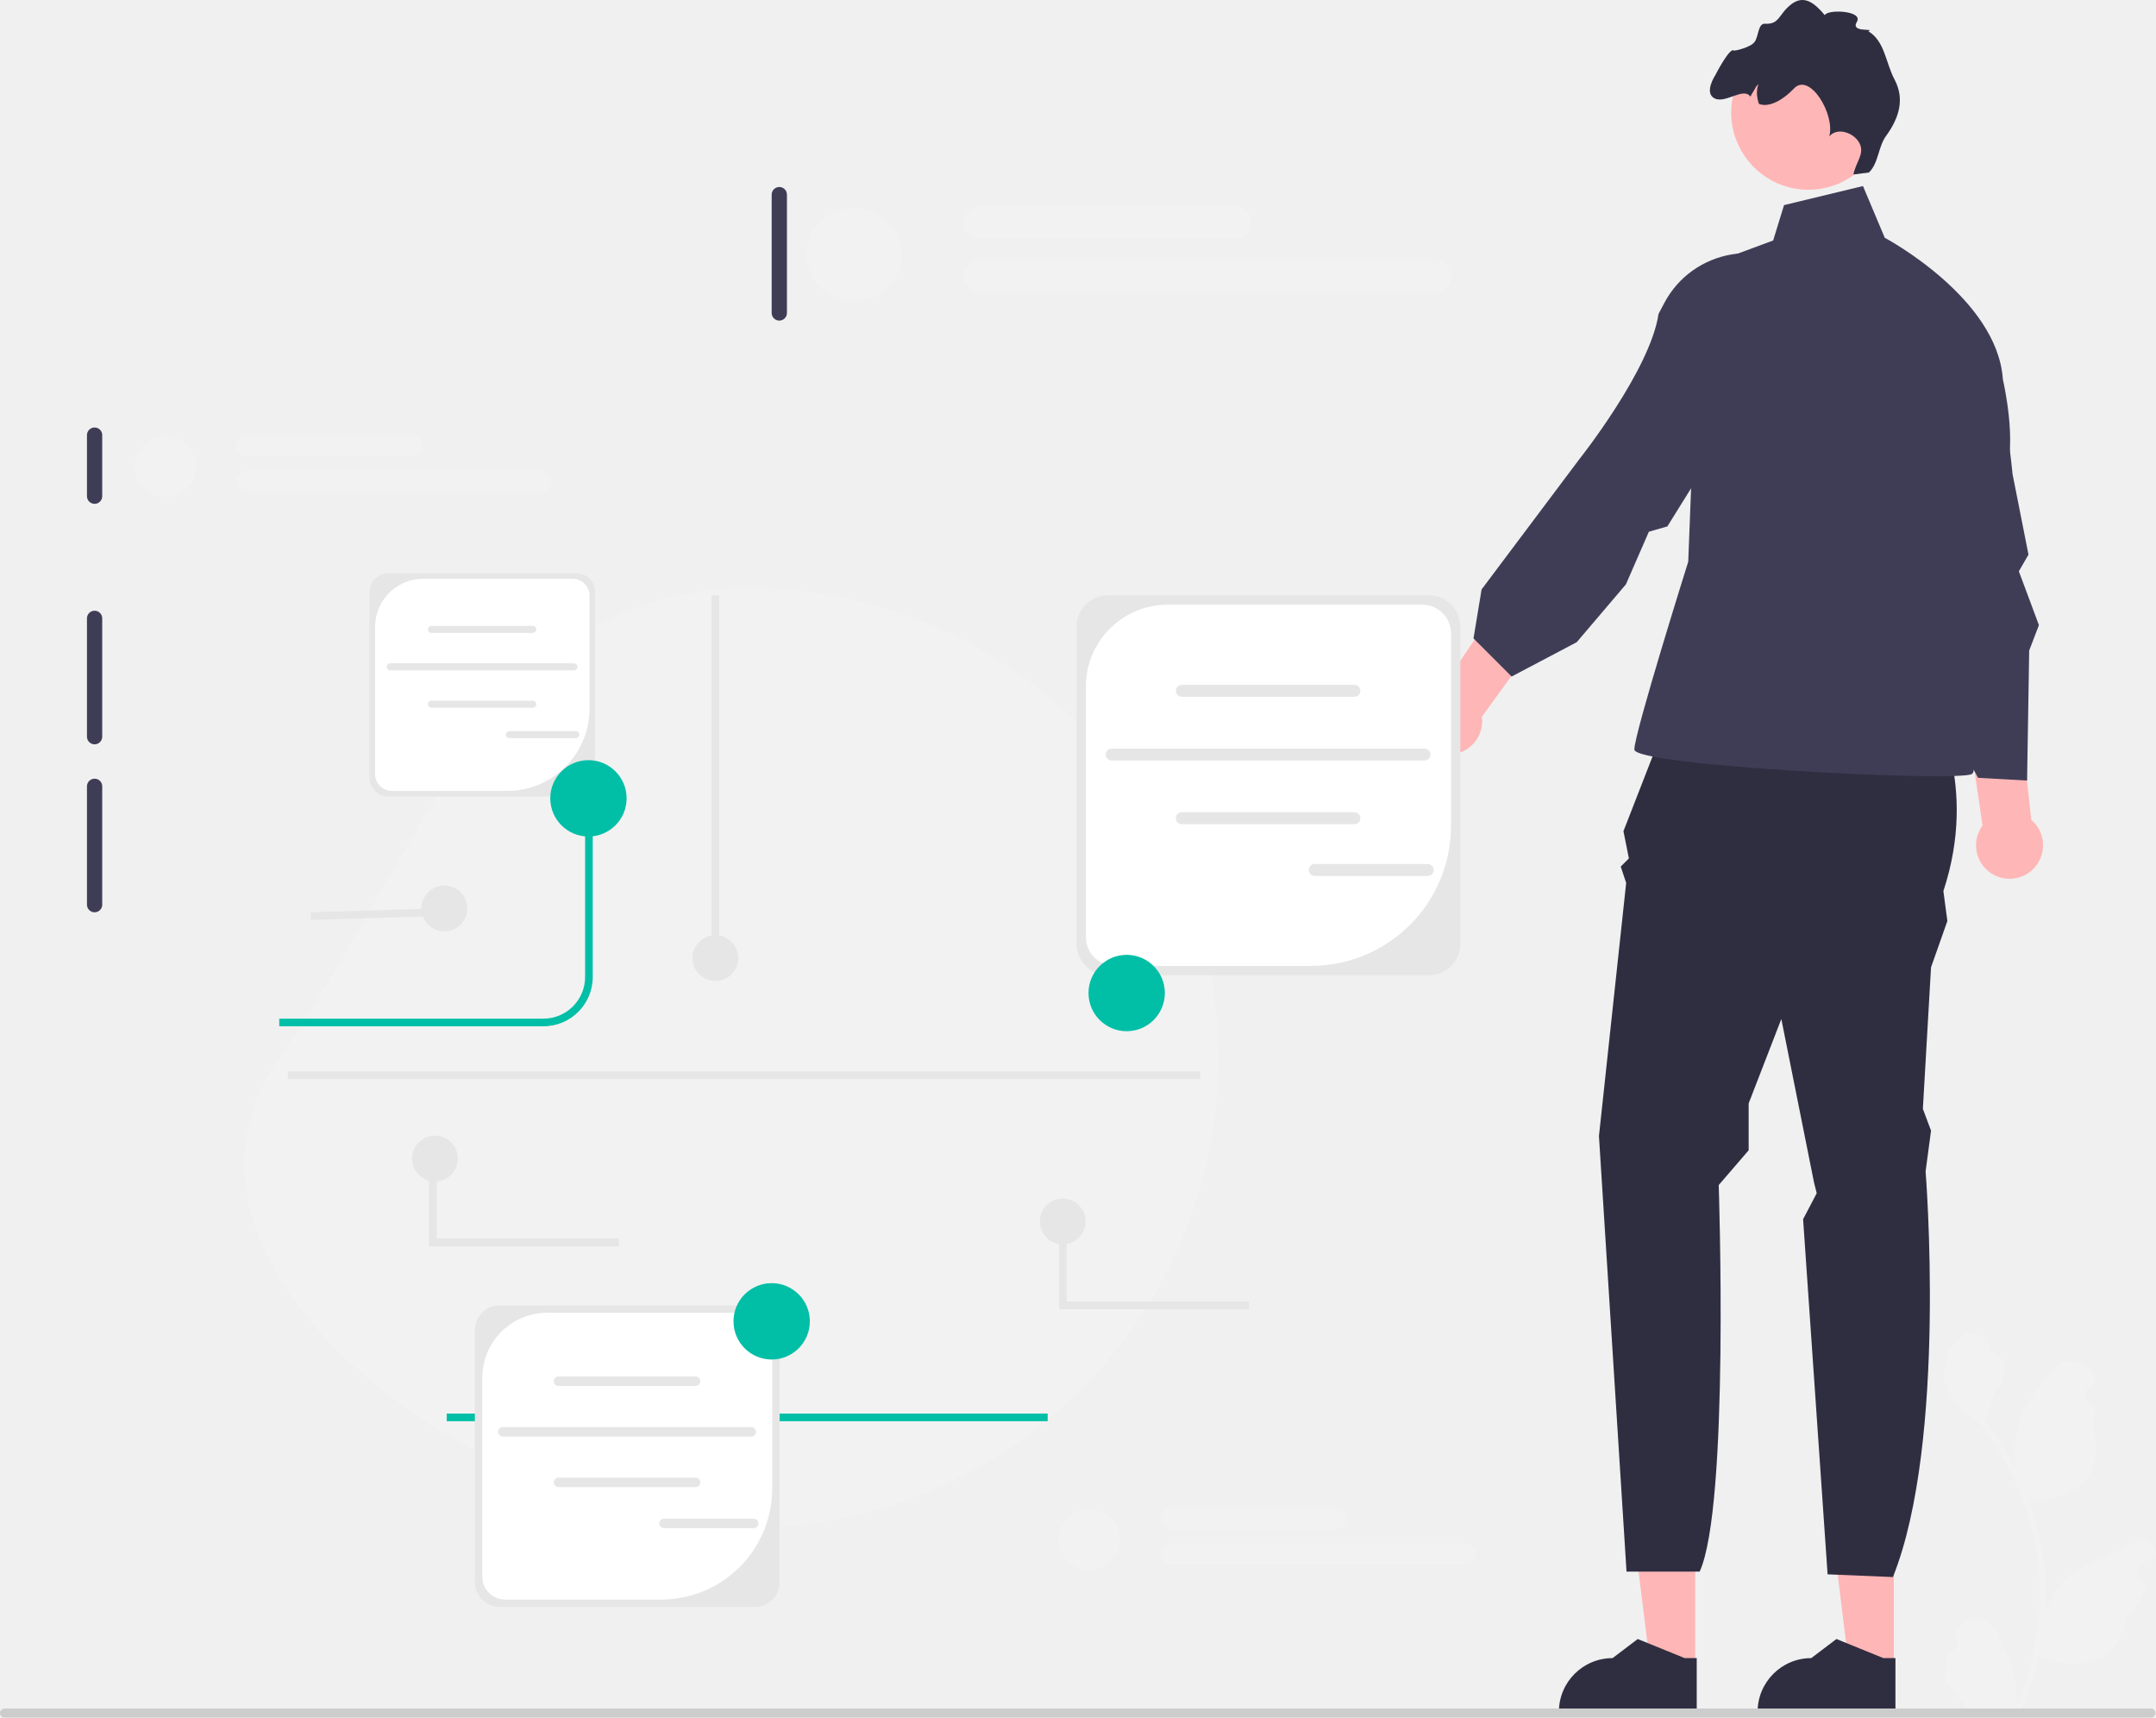
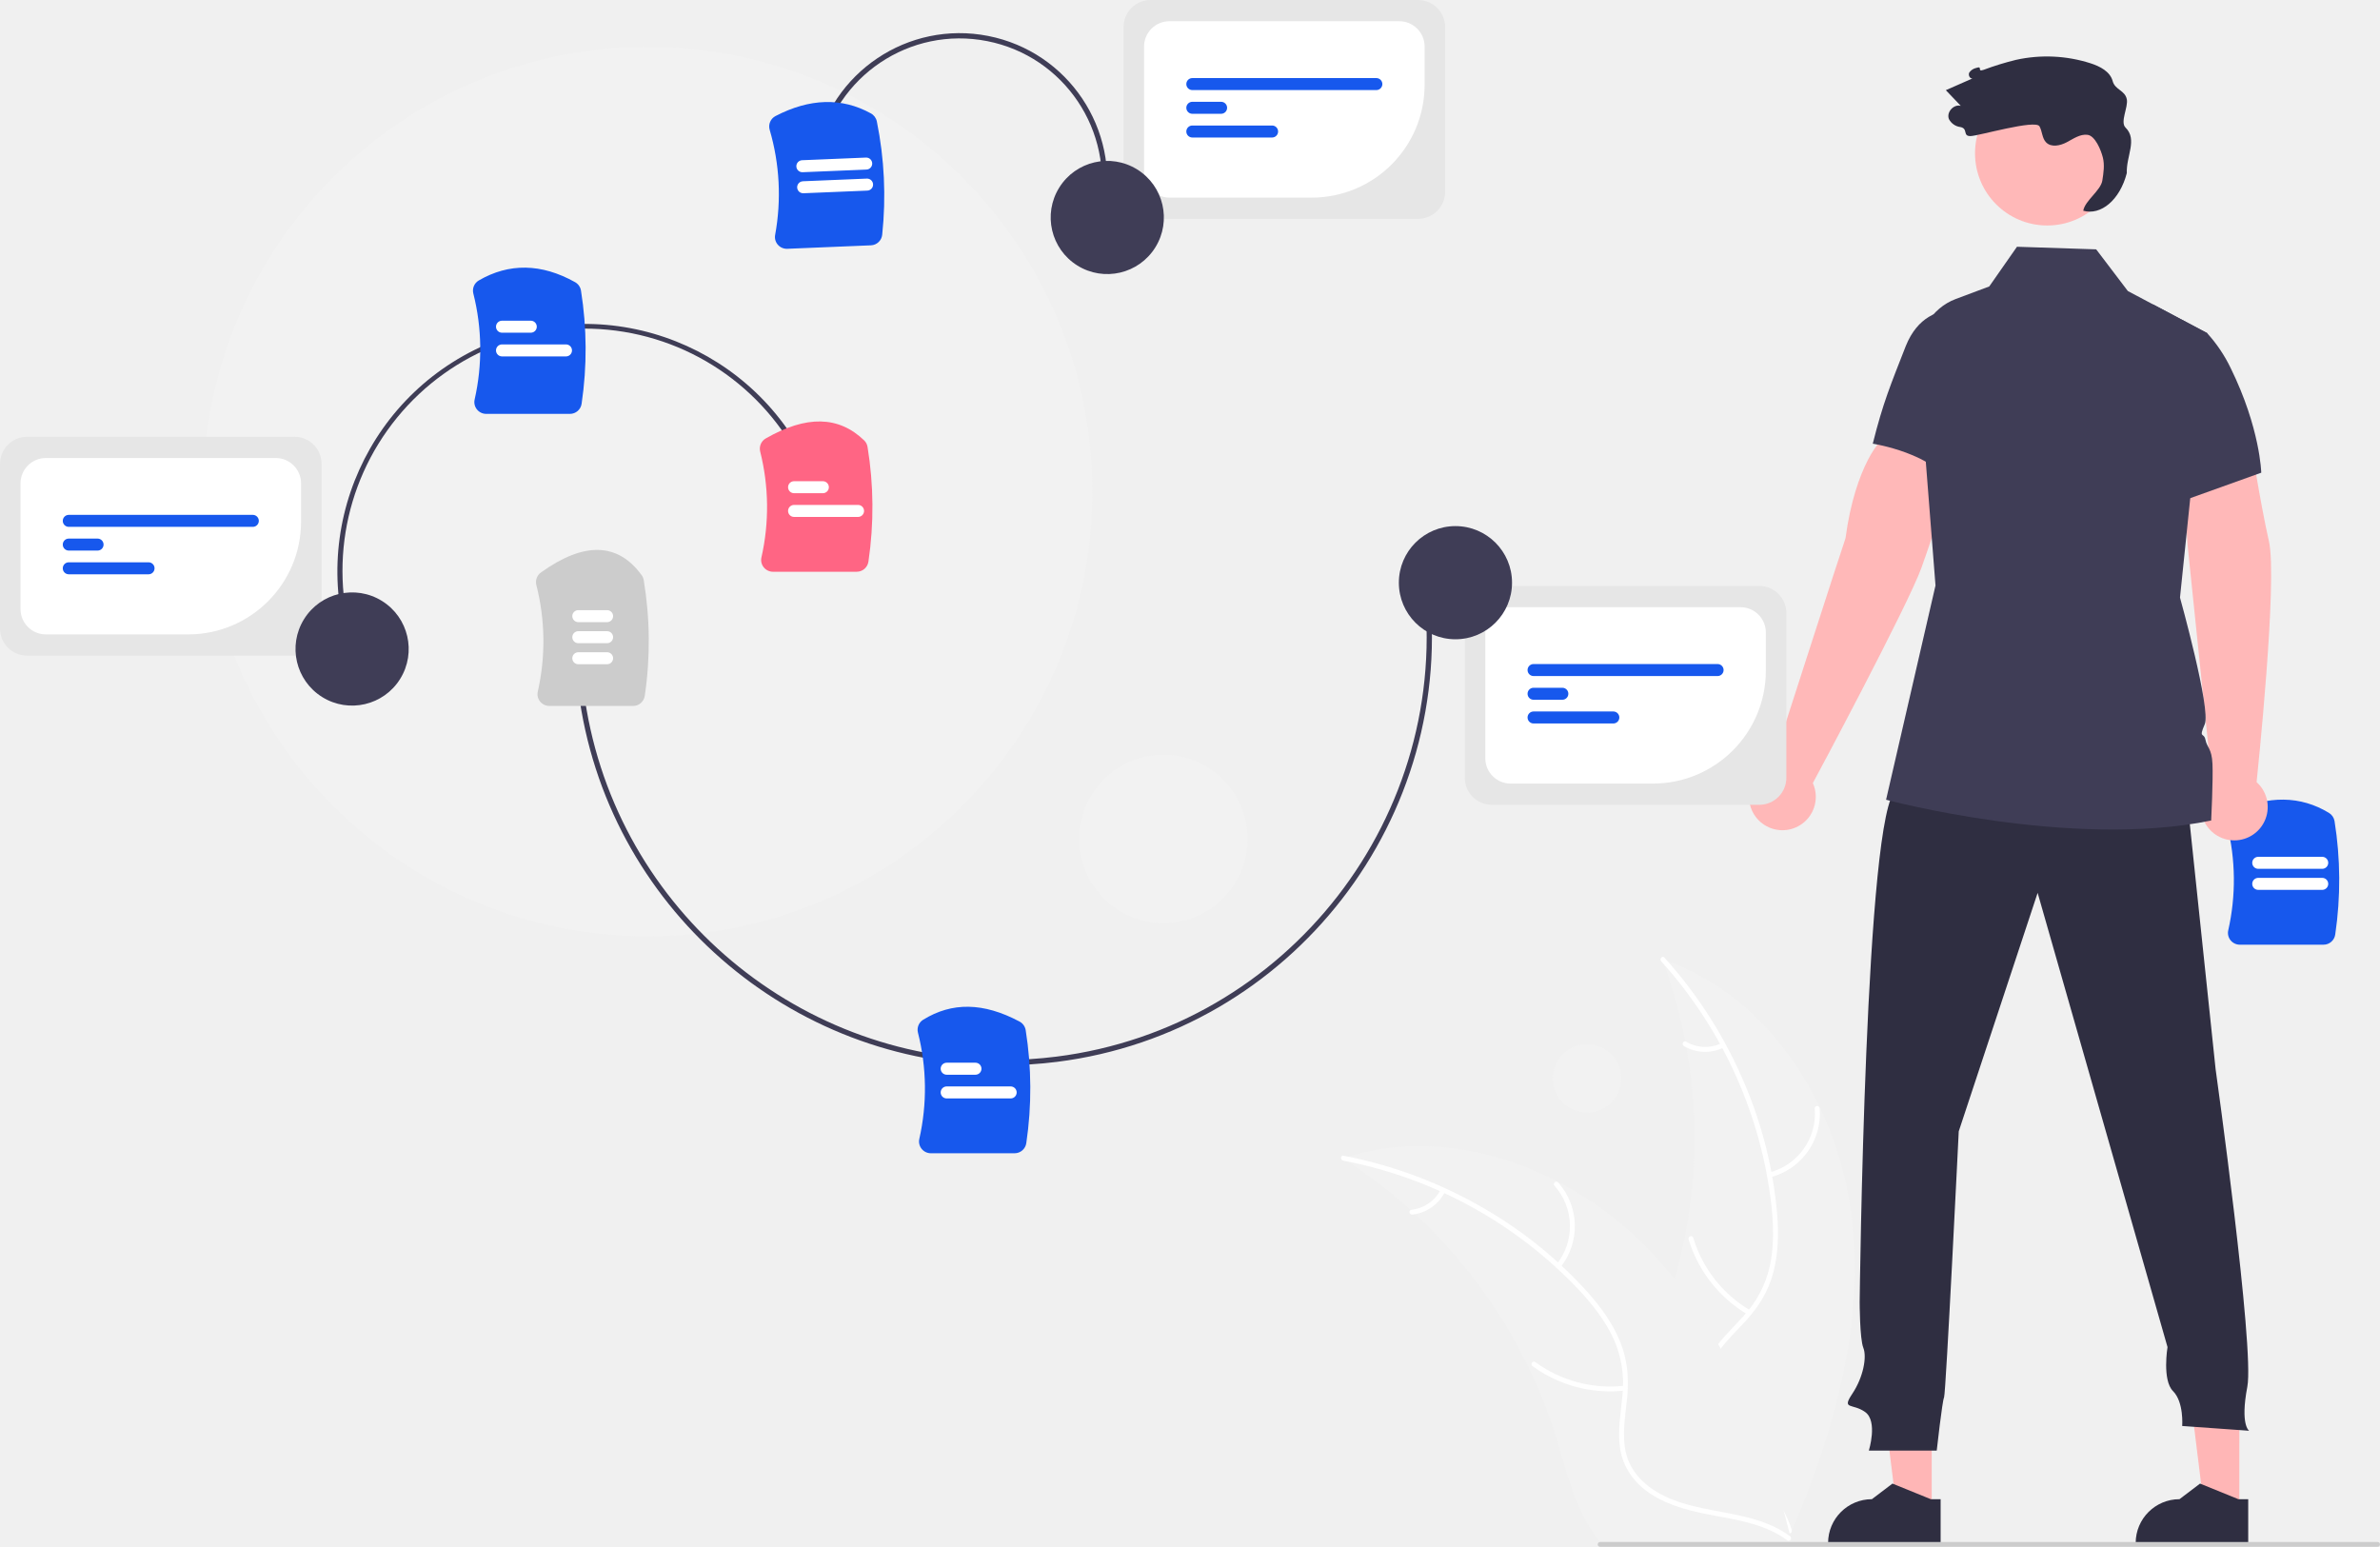
- <svg xmlns="http://www.w3.org/2000/svg" width="564.81" height="449.941" viewBox="0 0 564.81 449.941">
-   <g>
-     <g>
-       <polygon points="496.138 436.616 484.396 436.615 478.81 391.325 496.14 391.326 496.138 436.616" fill="#ffb6b6" />
-       <path d="M496.551,448.865l-36.107-.001v-.457c.001-7.762,6.292-14.053,14.054-14.054h.001l6.595-5.004,12.306,5.004,3.152,0-.001,14.511Z" fill="#2f2e41" />
-     </g>
-     <g>
-       <polygon points="444.083 436.616 432.341 436.615 426.756 391.325 444.085 391.326 444.083 436.616" fill="#ffb6b6" />
-       <path d="M444.496,448.865l-36.107-.001v-.457c.001-7.762,6.292-14.053,14.054-14.054h.001l6.595-5.004,12.306,5.004,3.152,0-.001,14.511Z" fill="#2f2e41" />
-     </g>
-     <path d="M438.488,183.865l67.743,1.426s12.179,19.966,2.88,48.133l1.042,7.844-4.278,12.122-2.139,37.08,2.139,5.705-1.426,10.696s5.705,70.595-8.557,106.249l-17.114-.713-6.418-93.023,3.565-6.808-.713-2.852-8.557-42.785-8.557,22.105v12.282l-7.844,9.11s2.852,84.143-4.992,101.257h-19.16l-7.223-114.093,7.131-66.316-1.426-4.278,2.139-2.139-1.426-7.131,13.192-33.871-0-0Z" fill="#2f2e41" />
-     <path d="M467.367,53.728l20.679-4.992,5.705,13.549s29.515,15.688,30.941,37.08c0,0,4,17.114,.435,24.958-3.565,7.844-18.54,32.802-18.54,32.802,0,0,13.548,43.498,9.983,45.637s-88.422-2.139-88.422-6.418,14.122-49.202,14.122-49.202l2.992-77.013,19.253-7.131,2.852-9.27,0-0Z" fill="#3f3d56" />
-     <path d="M522.497,229.263c-4.328-2.181-6.069-7.458-3.888-11.786,.22-.436,.478-.838,.756-1.219l-11.507-78.893,15.931,.51,8.333,76.869c3.02,2.562,4.022,6.939,2.161,10.632-2.181,4.328-7.458,6.069-11.786,3.888h0Z" fill="#ffb6b6" />
-     <path d="M371.338,192.028c-1.742-4.523,.511-9.602,5.033-11.344,.455-.175,.917-.3,1.379-.396l44.452-66.185,11.462,11.075-45.444,62.554c.518,3.926-1.679,7.842-5.538,9.329-4.522,1.743-9.601-.511-11.344-5.034Z" fill="#ffb6b6" />
-     <path d="M493.468,117.466c-4.501-15.464,2.975-31.24,19.08-31.164,4.655,.022,8.271,1.373,9.274,5.112,3.508,13.086,5.421,32.841,5.421,32.841l4.162,21.032-2.521,4.367,5.255,14.095-2.549,6.668-.551,34.052-12.835-.713-14.142-25.959-5.408-3.216s4.342-41.972-4.295-54.057l-.89-3.058h0Z" fill="#3f3d56" />
-     <path d="M435.975,79.41c7.505-14.25,26.72-17.625,38.251-6.381,3.333,3.25,4.996,6.734,3.119,10.119-6.568,11.85-21.793,24.609-21.793,24.609l-18.749,30.141-4.847,1.39-6.012,13.789-12.884,15.148-17.064,8.999-9.983-9.983,2.12-12.833,25.69-34.23s18.485-23.257,20.668-37.95l1.484-2.817v-0Z" fill="#3f3d56" />
-     <path d="M471.297,49.56c.472,.057,.943,.099,1.412,.121,1.457,.08,2.897-.003,4.285-.238,4.216-.676,8.046-2.673,11.002-5.601,3.125-3.09,5.263-7.214,5.841-11.91,1.354-11.083-6.538-21.178-17.62-22.533-10.924-1.343-20.881,6.298-22.471,17.126-.025,.168-.051,.328-.069,.495-1.353,11.09,6.531,21.179,17.621,22.54v0Z" fill="#ffb6b6" />
-     <path d="M449.187,25.783c2.871,1.42,7.562-3.044,9.358-.476,.292-.555,.614-1.092,.933-1.599,.288-.454,.7-1.424,1.177-1.59-.604,1.456-.47,3.429,.156,5.118,2.832,1.058,6.539-1.284,9.16-4.055,4.116-4.344,10.836,6.795,9.247,12.56,2.022-2.469,6.411-1.077,7.898,1.747,1.486,2.817-1.025,5.073-1.562,8.215l4.054-.515c2.558-2.491,2.379-6.689,4.485-9.576,3.518-4.832,4.881-9.762,2.237-14.749-2.346-4.409-2.565-10.116-6.869-12.658,1.881-.919-4.807,.517-3.021-2.479,1.794-2.99-7.769-3.353-8.393-1.751-2.733-3.271-5.489-5.427-8.851-2.806-3.302,2.578-2.96,5.288-6.837,5.046-1.819-.113-1.62,3.28-2.701,4.759-1.075,1.471-5.255,2.415-5.459,2.258-1.104-.864-4.86,6.49-4.86,6.49,0,0-3.046,4.623-.151,6.062h-0Z" fill="#2f2e41" />
-   </g>
-   <path d="M196.155,154.13c67.931,0,123,55.069,123,123s-55.069,123-123,123-161.945-67.351-123-123,55.069-123,123-123Z" fill="#f2f2f2" />
-   <path d="M360.782,159.982c-1.103,0-2,.897-2,2v64c0,1.103,.897,2,2,2s2-.897,2-2v-64c0-1.103-.897-2-2-2Z" fill="#3f3d56" />
-   <path d="M24.782,111.982c-1.103,0-2,.897-2,2v16c0,1.103,.897,2,2,2s2-.897,2-2v-16c0-1.103-.897-2-2-2Z" fill="#3f3d56" />
-   <path d="M24.782,159.982c-1.103,0-2,.897-2,2v31c0,1.103,.897,2,2,2s2-.897,2-2v-31c0-1.103-.897-2-2-2Z" fill="#3f3d56" />
-   <path d="M24.782,203.982c-1.103,0-2,.897-2,2v31c0,1.103,.897,2,2,2s2-.897,2-2v-31c0-1.103-.897-2-2-2Z" fill="#3f3d56" />
-   <path d="M204.155,48.982c-1.103,0-2,.897-2,2v31c0,1.103,.897,2,2,2s2-.897,2-2v-31c0-1.103-.897-2-2-2Z" fill="#3f3d56" />
-   <g>
-     <path d="M510.551,432.608c2.066,.129,3.208-2.437,1.645-3.933l-.156-.618c.02-.05,.041-.099,.062-.148,2.089-4.982,9.17-4.947,11.241,.042,1.839,4.428,4.179,8.864,4.756,13.546,.258,2.067,.142,4.172-.316,6.2,4.308-9.411,6.575-19.687,6.575-30.021,0-2.597-.142-5.193-.433-7.783-.239-2.119-.568-4.224-.995-6.31-2.306-11.277-7.299-22.018-14.5-30.99-3.462-1.892-6.349-4.851-8.093-8.397-.626-1.279-1.117-2.655-1.35-4.056,.394,.052,1.486-5.949,1.188-6.317,.549-.833,1.532-1.247,2.131-2.06,2.982-4.043,7.091-3.337,9.236,2.157,4.582,2.313,4.627,6.148,1.815,9.837-1.789,2.347-2.035,5.522-3.604,8.035,.162,.207,.329,.407,.491,.614,2.961,3.798,5.522,7.88,7.681,12.169-.61-4.766,.291-10.508,1.826-14.21,1.748-4.217,5.025-7.769,7.91-11.415,3.466-4.379,10.573-2.468,11.184,3.083,.006,.054,.012,.107,.017,.161-.429,.242-.849,.499-1.259,.77-2.339,1.547-1.531,5.174,1.241,5.602l.063,.01c-.155,1.544-.42,3.074-.807,4.579,3.702,14.316-4.29,19.53-15.701,19.764-.252,.129-.497,.258-.749,.381,1.156,3.255,2.08,6.594,2.764,9.979,.614,2.99,1.04,6.013,1.279,9.049,.297,3.83,.271,7.68-.052,11.503l.019-.136c.82-4.211,3.107-8.145,6.427-10.87,4.946-4.063,11.933-5.559,17.268-8.824,2.568-1.572,5.859,.459,5.411,3.437l-.022,.143c-.794,.323-1.569,.698-2.319,1.117-.429,.242-.848,.499-1.259,.77-2.339,1.547-1.531,5.174,1.241,5.602l.063,.01c.045,.006,.084,.013,.129,.019-1.363,3.236-3.262,6.239-5.639,8.829-2.315,12.497-12.256,13.683-22.89,10.044h-.006c-1.163,5.064-2.861,10.011-5.044,14.726h-18.02c-.065-.2-.123-.407-.181-.607,1.666,.103,3.346,.006,4.986-.297-1.337-1.641-2.674-3.294-4.011-4.935-.032-.032-.058-.065-.084-.097-.678-.84-1.363-1.673-2.041-2.512l-0-.001c-.042-2.578,.267-5.147,.879-7.64l.001-0-0-0Z" fill="#f2f2f2" />
-     <path d="M0,448.751c0,.66,.53,1.19,1.19,1.19H563.48c.66,0,1.19-.53,1.19-1.19,0-.66-.53-1.19-1.19-1.19H1.19c-.66,0-1.19,.53-1.19,1.19Z" fill="#ccc" />
-   </g>
-   <path d="M142.376,268.839H73.155v-2h69.221c6.013,0,10.905-4.893,10.905-10.906v-46.803h2v46.803c0,7.116-5.789,12.906-12.905,12.906h0Z" fill="#00bfa6" />
-   <rect x="117.019" y="370.294" width="157.436" height="2" fill="#00bfa6" />
-   <g>
-     <path d="M374.343,255.466h-84.092c-4.538,0-8.23-3.692-8.23-8.23v-83.066c0-4.538,3.692-8.23,8.23-8.23h84.092c4.538,0,8.23,3.692,8.23,8.23v83.066c0,4.538-3.692,8.23-8.23,8.23Z" fill="#e6e6e6" />
-     <path d="M305.912,158.392c-11.84,0-21.438,9.598-21.438,21.438v65.643c0,4.164,3.376,7.54,7.54,7.54h51.42c20.262,0,36.687-16.425,36.687-36.687v-50.394c0-4.164-3.376-7.54-7.54-7.54h-66.669v0Z" fill="#fff" />
-     <g>
-       <path d="M354.819,182.532h-45.221c-.863,0-1.565-.702-1.565-1.565s.702-1.564,1.565-1.564h45.221c.863,0,1.564,.702,1.564,1.564s-.702,1.565-1.564,1.565Z" fill="#e6e6e6" />
-       <path d="M354.819,215.895h-45.221c-.863,0-1.565-.702-1.565-1.565s.702-1.564,1.565-1.564h45.221c.863,0,1.564,.702,1.564,1.564s-.702,1.565-1.564,1.565Z" fill="#e6e6e6" />
-       <path d="M373.182,199.224h-81.947c-.863,0-1.565-.702-1.565-1.565s.702-1.564,1.565-1.564h81.947c.863,0,1.564,.702,1.564,1.564s-.702,1.565-1.564,1.565Z" fill="#e6e6e6" />
-     </g>
-     <path d="M374.019,229.461h-29.604c-.863,0-1.565-.702-1.565-1.565s.702-1.564,1.565-1.564h29.604c.863,0,1.564,.702,1.564,1.564s-.702,1.565-1.564,1.565Z" fill="#e6e6e6" />
-   </g>
-   <g>
-     <path d="M197.711,420.97h-66.775c-3.604,0-6.535-2.932-6.535-6.535v-65.96c0-3.604,2.932-6.535,6.535-6.535h66.775c3.604,0,6.535,2.932,6.535,6.535v65.96c0,3.604-2.932,6.535-6.535,6.535h-0Z" fill="#e6e6e6" />
-     <path d="M143.372,343.887c-9.402,0-17.024,7.622-17.024,17.024v52.125c0,3.307,2.681,5.987,5.987,5.987h40.831c16.089,0,29.132-13.043,29.132-29.132v-40.016c0-3.307-2.681-5.987-5.987-5.987h-52.94l0-0Z" fill="#fff" />
-     <g>
-       <path d="M182.208,363.055h-35.908c-.685,0-1.242-.557-1.242-1.242s.557-1.242,1.242-1.242h35.908c.685,0,1.242,.557,1.242,1.242s-.557,1.242-1.242,1.242Z" fill="#e6e6e6" />
-       <path d="M182.208,389.548h-35.908c-.685,0-1.242-.557-1.242-1.242s.557-1.242,1.242-1.242h35.908c.685,0,1.242,.557,1.242,1.242s-.557,1.242-1.242,1.242Z" fill="#e6e6e6" />
-       <path d="M196.79,376.311h-65.071c-.685,0-1.242-.557-1.242-1.242s.557-1.242,1.242-1.242h65.071c.685,0,1.242,.557,1.242,1.242s-.557,1.242-1.242,1.242Z" fill="#e6e6e6" />
-     </g>
-     <path d="M197.454,400.32h-23.507c-.685,0-1.242-.557-1.242-1.242s.557-1.242,1.242-1.242h23.507c.685,0,1.242,.557,1.242,1.242s-.557,1.242-1.242,1.242Z" fill="#e6e6e6" />
-   </g>
-   <g>
-     <path d="M151.04,208.626h-49.383c-2.665,0-4.833-2.168-4.833-4.833v-48.78c0-2.665,2.168-4.833,4.833-4.833h49.383c2.665,0,4.833,2.168,4.833,4.833v48.78c0,2.665-2.168,4.833-4.833,4.833h-0Z" fill="#e6e6e6" />
-     <path d="M110.854,151.619c-6.953,0-12.59,5.637-12.59,12.59v38.549c0,2.446,1.982,4.428,4.428,4.428h30.196c11.899,0,21.545-9.646,21.545-21.545v-29.594c0-2.446-1.982-4.428-4.428-4.428h-39.151v-0Z" fill="#fff" />
-     <g>
-       <path d="M139.575,165.795h-26.556c-.507,0-.919-.412-.919-.919s.412-.919,.919-.919h26.556c.507,0,.919,.412,.919,.919s-.412,.919-.919,.919Z" fill="#e6e6e6" />
-       <path d="M139.575,185.388h-26.556c-.507,0-.919-.412-.919-.919s.412-.919,.919-.919h26.556c.507,0,.919,.412,.919,.919s-.412,.919-.919,.919Z" fill="#e6e6e6" />
-       <path d="M150.358,175.598h-48.123c-.507,0-.919-.412-.919-.919s.412-.919,.919-.919h48.123c.507,0,.919,.412,.919,.919s-.412,.919-.919,.919Z" fill="#e6e6e6" />
-     </g>
-     <path d="M150.85,193.354h-17.385c-.507,0-.919-.412-.919-.919s.412-.919,.919-.919h17.385c.507,0,.919,.412,.919,.919s-.412,.919-.919,.919Z" fill="#e6e6e6" />
-   </g>
-   <circle cx="295.155" cy="260.13" r="10" fill="#00bfa6" />
-   <circle cx="154.155" cy="209.13" r="10" fill="#00bfa6" />
-   <circle cx="202.155" cy="346.13" r="10" fill="#00bfa6" />
-   <g>
-     <ellipse cx="223.756" cy="66.652" rx="12.463" ry="12.201" fill="#f2f2f2" />
-     <path d="M323.669,62.478h-67.085c-2.301,0-4.174-1.872-4.174-4.174s1.873-4.174,4.174-4.174h67.085c2.301,0,4.174,1.872,4.174,4.174s-1.873,4.174-4.174,4.174Z" fill="#f2f2f2" />
-     <path d="M376.023,76.605h-119.438c-2.301,0-4.174-1.872-4.174-4.174s1.873-4.174,4.174-4.174h119.438c2.301,0,4.174,1.872,4.174,4.174s-1.873,4.174-4.174,4.174Z" fill="#f2f2f2" />
-   </g>
-   <g>
-     <ellipse cx="43.359" cy="122.234" rx="8.066" ry="7.896" fill="#f2f2f2" />
-     <path d="M108.021,119.533h-43.416c-1.489,0-2.701-1.212-2.701-2.701s1.212-2.701,2.701-2.701h43.416c1.489,0,2.701,1.212,2.701,2.701s-1.212,2.701-2.701,2.701Z" fill="#f2f2f2" />
-     <path d="M141.904,128.676H64.605c-1.489,0-2.701-1.212-2.701-2.701s1.212-2.701,2.701-2.701h77.299c1.489,0,2.701,1.212,2.701,2.701s-1.212,2.701-2.701,2.701Z" fill="#f2f2f2" />
-   </g>
-   <g>
-     <ellipse cx="285.359" cy="403.234" rx="8.066" ry="7.896" fill="#f2f2f2" />
-     <path d="M350.021,400.533h-43.416c-1.489,0-2.701-1.212-2.701-2.701s1.212-2.701,2.701-2.701h43.416c1.489,0,2.701,1.212,2.701,2.701s-1.212,2.701-2.701,2.701Z" fill="#f2f2f2" />
-     <path d="M383.904,409.676h-77.299c-1.489,0-2.701-1.212-2.701-2.701s1.212-2.701,2.701-2.701h77.299c1.489,0,2.701,1.212,2.701,2.701s-1.212,2.701-2.701,2.701Z" fill="#f2f2f2" />
-   </g>
-   <rect x="186.405" y="155.97" width="2" height="95" fill="#e6e6e6" />
-   <circle cx="187.405" cy="250.97" r="6" fill="#e6e6e6" />
-   <circle cx="278.405" cy="319.97" r="6" fill="#e6e6e6" />
-   <circle cx="116.405" cy="237.97" r="6" fill="#e6e6e6" />
-   <rect x="81.398" y="238.476" width="32.828" height="2.001" transform="translate(-7.20166 3.0694) rotate(-1.73401)" fill="#e6e6e6" />
-   <polygon points="327.216 342.94 277.46 342.94 277.46 319.97 279.46 319.97 279.46 340.94 327.216 340.94 327.216 342.94" fill="#e6e6e6" />
-   <circle cx="113.942" cy="303.486" r="6" fill="#e6e6e6" />
-   <polygon points="162.161 326.455 112.405 326.455 112.405 303.486 114.405 303.486 114.405 324.455 162.161 324.455 162.161 326.455" fill="#e6e6e6" />
-   <rect x="75.423" y="280.655" width="238.982" height="2" fill="#e6e6e6" />
+ <svg xmlns="http://www.w3.org/2000/svg" data-name="Layer 1" width="904.512" height="587.861" viewBox="0 0 904.512 587.861">
+   <path d="M1030.782,515.097H998.979a4.501,4.501,0,0,1-3.535-1.703,4.408,4.408,0,0,1-.863-3.746,86.535,86.535,0,0,0-.42-40.004,4.471,4.471,0,0,1,2.422-5.131c13.284-6.218,25.483-6.056,36.257.48a4.527,4.527,0,0,1,2.143,3.151,141.552,141.552,0,0,1,.259,43.08A4.491,4.491,0,0,1,1030.782,515.097Z" transform="translate(-147.7441 -156.0694)" fill="#1758ed" />
+   <path d="M1030.299,494.261h-24.318a2.281,2.281,0,0,1,0-4.562h24.318a2.281,2.281,0,0,1,0,4.562Z" transform="translate(-147.7441 -156.0694)" fill="#fff" />
+   <path d="M1030.299,486.261h-24.318a2.281,2.281,0,0,1,0-4.562h24.318a2.281,2.281,0,0,1,0,4.562Z" transform="translate(-147.7441 -156.0694)" fill="#fff" />
+   <circle cx="246.148" cy="186.839" r="169" fill="#f2f2f2" />
+   <circle cx="442.148" cy="318.839" r="32" fill="#f2f2f2" />
+   <circle cx="603.148" cy="409.839" r="13" fill="#f2f2f2" />
+   <path d="M851.266,617.04c-5.482-41.892-31.73-83.035-71.801-96.422a194.659,194.659,0,0,1,.846,133.644c-6.038,16.659-14.488,34.559-8.601,51.271,3.663,10.399,12.51,18.317,22.375,23.24,9.865,4.923,20.794,7.229,31.585,9.489l2.132,1.741C844.662,701.263,856.748,658.932,851.266,617.04Z" transform="translate(-147.7441 -156.0694)" fill="#f2f2f2" />
+   <path d="M779.073,521.413A166.381,166.381,0,0,1,821.034,614.785c.774,7.452.912,15.079-.671,22.439A41.094,41.094,0,0,1,810.264,656.349c-4.574,5.091-9.843,9.768-13.1,15.882-3.433,6.444-3.52,13.742-1.098,20.549,2.963,8.328,8.743,15.094,14.624,21.515,6.53,7.129,13.426,14.43,16.243,23.918.341,1.15,2.105.553,1.764-.595-4.901-16.508-21.016-25.8-28.768-40.647-3.617-6.928-5.168-14.988-1.866-22.347,2.888-6.435,8.316-11.263,12.992-16.378,4.91-5.37,8.663-11.252,10.571-18.333,1.951-7.243,2.112-14.891,1.532-22.33a161.419,161.419,0,0,0-12.103-48.977,169.331,169.331,0,0,0-30.76-48.598c-.802-.886-2.02.524-1.223,1.404Z" transform="translate(-147.7441 -156.0694)" fill="#fff" />
+   <path d="M820.46,603.52a24.962,24.962,0,0,0,18.834-26.27c-.103-1.194-1.962-1.09-1.86.105a23.115,23.115,0,0,1-17.569,24.401c-1.164.285-.562,2.047.595,1.764Z" transform="translate(-147.7441 -156.0694)" fill="#fff" />
+   <path d="M812.923,654.074a48.113,48.113,0,0,1-21.662-27.571c-.345-1.148-2.109-.552-1.764.595a50.045,50.045,0,0,0,22.6,28.645c1.036.606,1.858-1.066.827-1.668Z" transform="translate(-147.7441 -156.0694)" fill="#fff" />
+   <path d="M801.933,552.547a14.13,14.13,0,0,1-13.394-.594c-1.028-.619-1.848,1.054-.827,1.668a15.834,15.834,0,0,0,14.816.69.962.962,0,0,0,.585-1.18.936.936,0,0,0-1.18-.585Z" transform="translate(-147.7441 -156.0694)" fill="#fff" />
+   <path d="M658.067,596.282c.631.405,1.262.809,1.894,1.229a186.083,186.083,0,0,1,23.911,18.423c.585.515,1.17,1.046,1.739,1.576a196.173,196.173,0,0,1,42.977,58.047,190.508,190.508,0,0,1,10.608,26.932c3.932,12.752,7.181,26.891,14.87,37.293a32.684,32.684,0,0,0,2.566,3.127l68.88-.441c.156-.08.313-.143.47-.223l2.751.108c-.114-.486-.242-.989-.356-1.475-.065-.282-.145-.565-.21-.847-.048-.188-.097-.377-.129-.549-.016-.063-.032-.125-.048-.173-.033-.173-.081-.33-.114-.486q-1.064-4.213-2.191-8.425c-0-.016-0-.016-.016-.031-5.779-21.384-13.395-42.473-23.969-61.736-.318-.579-.636-1.175-.986-1.754a181.788,181.788,0,0,0-16.487-24.663,160.709,160.709,0,0,0-10.781-12.174,133.641,133.641,0,0,0-33.602-24.836c-24.788-12.886-53.422-17.7-79.773-9.563C659.4,595.849,658.741,596.057,658.067,596.282Z" transform="translate(-147.7441 -156.0694)" fill="#f2f2f2" />
+   <path d="M658.227,597.155A166.381,166.381,0,0,1,747.947,646.444c5.105,5.484,9.806,11.491,12.974,18.321a41.094,41.094,0,0,1,3.452,21.35c-.587,6.819-1.978,13.725-.897,20.568,1.139,7.212,5.463,13.092,11.495,17.068,7.38,4.865,16.068,6.788,24.63,8.374,9.506,1.76,19.408,3.438,27.37,9.318.965.712,2.014-.826,1.05-1.537-13.853-10.23-32.314-7.946-47.442-15.134-7.059-3.354-13.151-8.855-14.944-16.719-1.569-6.877-.141-14,.513-20.899.687-7.244.143-14.2-2.597-21.002-2.803-6.958-7.279-13.162-12.222-18.752a161.419,161.419,0,0,0-39.151-31.819A169.331,169.331,0,0,0,658.358,595.297c-1.174-.225-1.297,1.634-.131,1.858Z" transform="translate(-147.7441 -156.0694)" fill="#fff" />
+   <path d="M740.707,637.795a24.962,24.962,0,0,0-.779-32.314c-.801-.891-2.223.311-1.422,1.203a23.115,23.115,0,0,1,.663,30.061c-.758.928.784,1.973,1.537,1.05Z" transform="translate(-147.7441 -156.0694)" fill="#fff" />
+   <path d="M765.126,682.697a48.113,48.113,0,0,1-33.896-8.972c-.967-.709-2.017.829-1.05,1.537A50.045,50.045,0,0,0,765.47,684.527c1.192-.14.841-1.969-.344-1.83Z" transform="translate(-147.7441 -156.0694)" fill="#fff" />
+   <path d="M695.224,608.25a14.13,14.13,0,0,1-11.052,7.59c-1.194.125-.841,1.954.344,1.83a15.834,15.834,0,0,0,12.245-8.37.962.962,0,0,0-.243-1.294.936.936,0,0,0-1.294.243Z" transform="translate(-147.7441 -156.0694)" fill="#fff" />
+   <path d="M988.435,453.319l-9.315-90.164-2.459-37.108,26.072-4.714s3.904,25.51,7.32,40.481c3.371,14.773-4.49,89.526-4.698,91.498a12.685,12.685,0,1,1-16.92.008Z" transform="translate(-147.7441 -156.0694)" fill="#ffb8b8" />
+   <polygon points="734.148 574.092 720.884 574.092 714.574 522.932 734.15 522.933 734.148 574.092" fill="#ffb6b6" />
+   <path d="M885.274,743.019l-42.768-.002v-.541a16.647,16.647,0,0,1,16.646-16.646h.001l7.812-5.927,14.576,5.928,3.733 0Z" transform="translate(-147.7441 -156.0694)" fill="#2f2e41" />
+   <polygon points="851.045 574.092 837.782 574.092 831.472 522.932 851.048 522.933 851.045 574.092" fill="#ffb6b6" />
+   <path d="M1002.172,743.019l-42.768-.002v-.541a16.647,16.647,0,0,1,16.646-16.646h.001l7.812-5.927,14.576,5.928,3.733 0Z" transform="translate(-147.7441 -156.0694)" fill="#2f2e41" />
+   <path d="M978.616,456.351,989.772,562.331s14.851,106.117,12.062,120.759.697,16.734.697,16.734l-25.448-1.812s.697-9.064-3.486-13.248-2.092-16.734-2.092-16.734L922.14,495.396l-29.981,90.641s-4.881,99.706-5.578,101.1-2.789,20.22-2.789,20.22h-25.798s3.486-11.156-1.395-14.642-9.064-.697-4.881-6.972,5.578-13.945,4.183-17.431-1.395-17.431-1.395-17.431,2.092-188.255,13.945-194.53S978.616,456.351,978.616,456.351Z" transform="translate(-147.7441 -156.0694)" fill="#2f2e41" />
+   <circle cx="778.04" cy="58.259" r="27.439" fill="#ffb8b8" />
+   <path d="M1007.129,335.717l-26.986,9.678-8.219,2.945-5.999-76.627,20.589,10.92a.431.431,0,0,1,.091.09,55.716,55.716,0,0,1,8.863,13.149C1006.757,318.825,1007.129,335.717,1007.129,335.717Z" transform="translate(-147.7441 -156.0694)" fill="#3f3d56" />
+   <path d="M821.225,446.845s27.428-85.219,27.907-86.241c3.592-27.28,13.925-39.314,15.474-38.008l26.668,9.239s-7.932,25.119-13.303,40.039c-5.132,14.257-40.278,80.08-41.265,81.799a12.685,12.685,0,1,1-15.481-6.829Z" transform="translate(-147.7441 -156.0694)" fill="#ffb8b8" />
+   <path d="M904.084,276.648s-23.089-11.316-32.044,10.909c-5.865,14.988-8.642,21.526-12.558,37.138,0,0,23.535,3.531,31.082,16.831Z" transform="translate(-147.7441 -156.0694)" fill="#3f3d56" />
+   <path d="M988.099,467.902c-53.139,10.974-123.558-7.893-123.558-7.893L883.326,378.579l-6.679-85.218c-.816-10.421,5.12-20.19,14.354-23.651l12.75-4.776,10.539-15.088,30.103.988,12.034,15.84,9.497,5.038,20.589,10.92.091.045v.045l-6.461,62.672-3.897,37.788s11.835,42.5,9.406,48.136c-2.429,5.627-.317,2.909.272,5.917.589,3.009,2.392,3.199,2.664,9.125C988.869,452.279,988.099,467.902,988.099,467.902Z" transform="translate(-147.7441 -156.0694)" fill="#3f3d56" />
+   <path d="M955.55,204.557c-2.168-2.139,1.096-7.802.479-10.785-.707-3.42-4.476-3.52-5.375-6.895-.967-3.63-4.835-5.607-8.412-6.757a54.391,54.391,0,0,0-28.347-1.298,108.201,108.201,0,0,0-12.263,3.778c-2.768.974-.099-1.677-2.866-.703a4.345,4.345,0,0,0-2.595,1.722c-.498.941.173,2.445,1.22,2.255q-5.068,2.235-10.137,4.47,2.843,2.978,5.685,5.956c-2.694-.767-5.566,2.445-4.504,5.037a5.693,5.693,0,0,0,4.356,3.016c3.044.592.735,3.489,3.835,3.432s24.719-6.412,26.227-3.702c1.073,1.93.955,4.486,2.488,6.075,1.961,2.034,5.384,1.29,7.879-.034,2.495-1.324,5.026-3.144,7.834-2.827,2.931.331,5.147,5.747,5.869,8.607.722,2.86.266,5.869-.193,8.782-.603,3.826-6.644,7.653-7.247,11.479,6.704,1.854,13.895-4.045,16.546-14.303C955.765,215.379,960.17,209.116,955.55,204.557Z" transform="translate(-147.7441 -156.0694)" fill="#2f2e41" />
+   <path d="M528.991,560.913c-80.774.004-151.053-60.252-161.435-142.438l1.984-.251c10.254,81.171,79.677,140.684,159.452,140.688a161.36,161.36,0,0,0,20.273-1.279c87.986-11.115,150.524-91.739,139.409-179.725l1.984-.251c11.253,89.08-52.063,170.708-141.143,181.96A163.744,163.744,0,0,1,528.991,560.913Z" transform="translate(-147.7441 -156.0694)" fill="#3f3d56" />
+   <path d="M533.329,594.362H501.525a4.5,4.5,0,0,1-3.535-1.703,4.408,4.408,0,0,1-.863-3.746,86.516,86.516,0,0,0-.52-40.401,4.477,4.477,0,0,1,1.951-4.874c11.002-6.816,22.983-6.603,36.628.652a4.551,4.551,0,0,1,2.368,3.275,141.562,141.562,0,0,1,.234,42.924A4.491,4.491,0,0,1,533.329,594.362Z" transform="translate(-147.7441 -156.0694)" fill="#1758ed" />
+   <path d="M388.329,424.362H356.525a4.5,4.5,0,0,1-3.535-1.703,4.408,4.408,0,0,1-.863-3.746,86.49,86.49,0,0,0-.555-40.536,4.509,4.509,0,0,1,1.75-4.738c16.354-11.762,29.232-11.42,38.279,1.016a4.519,4.519,0,0,1,.792,1.91,141.54,141.54,0,0,1,.396,43.925A4.491,4.491,0,0,1,388.329,424.362Z" transform="translate(-147.7441 -156.0694)" fill="#ccc" />
+   <path d="M518.469,564.513H507.528a2.281,2.281,0,0,1,0-4.562h10.941a2.281,2.281,0,0,1,0,4.562Z" transform="translate(-147.7441 -156.0694)" fill="#fff" />
+   <path d="M531.846,573.526H507.528a2.281,2.281,0,0,1,0-4.562h24.318a2.281,2.281,0,0,1,0,4.562Z" transform="translate(-147.7441 -156.0694)" fill="#fff" />
+   <path d="M378.469,392.513H367.528a2.281,2.281,0,0,1,0-4.562h10.941a2.281,2.281,0,0,1,0,4.562Z" transform="translate(-147.7441 -156.0694)" fill="#fff" />
+   <path d="M378.469,400.513H367.528a2.281,2.281,0,0,1,0-4.562h10.941a2.281,2.281,0,0,1,0,4.562Z" transform="translate(-147.7441 -156.0694)" fill="#fff" />
+   <path d="M378.469,408.513H367.528a2.281,2.281,0,0,1,0-4.562h10.941a2.281,2.281,0,0,1,0,4.562Z" transform="translate(-147.7441 -156.0694)" fill="#fff" />
+   <path d="M816.37,461.935H714.705a10.288,10.288,0,0,1-10.277-10.277V389.042A10.288,10.288,0,0,1,714.705,378.765H816.37a10.288,10.288,0,0,1,10.277,10.277v62.616A10.288,10.288,0,0,1,816.37,461.935Z" transform="translate(-147.7441 -156.0694)" fill="#e6e6e6" />
+   <path d="M775.977,453.869H721.852a9.636,9.636,0,0,1-9.625-9.625v-47.79a9.636,9.636,0,0,1,9.625-9.625h87.373a9.635,9.635,0,0,1,9.625,9.625v14.543A42.92,42.92,0,0,1,775.977,453.869Z" transform="translate(-147.7441 -156.0694)" fill="#fff" />
+   <path d="M800.508,412.999H730.568a2.281,2.281,0,1,1,0-4.562h69.941a2.281,2.281,0,1,1,0,4.562Z" transform="translate(-147.7441 -156.0694)" fill="#1758ed" />
+   <path d="M741.508,422.012H730.568a2.281,2.281,0,0,1,0-4.562h10.941a2.281,2.281,0,0,1,0,4.562Z" transform="translate(-147.7441 -156.0694)" fill="#1758ed" />
+   <path d="M760.885,431.026H730.568a2.281,2.281,0,0,1,0-4.562h30.318a2.281,2.281,0,1,1,0,4.562Z" transform="translate(-147.7441 -156.0694)" fill="#1758ed" />
+   <circle cx="553.137" cy="221.448" r="21.506" fill="#3f3d56" />
+   <path d="M457.431,213.919a56.086,56.086,0,1,1,110.057,21.683l-1.963-.387a54.085,54.085,0,1,0-106.131-20.91Z" transform="translate(-147.7441 -156.0694)" fill="#3f3d56" />
+   <path d="M478.728,249.303,446.952,250.62a4.501,4.501,0,0,1-3.602-1.555,4.408,4.408,0,0,1-1.017-3.707,86.535,86.535,0,0,0-2.075-39.953,4.471,4.471,0,0,1,2.208-5.227c13.015-6.762,25.211-7.105,36.246-1.02a4.527,4.527,0,0,1,2.272,3.06,141.552,141.552,0,0,1,2.042,43.032A4.491,4.491,0,0,1,478.728,249.303Z" transform="translate(-147.7441 -156.0694)" fill="#1758ed" />
+   <path d="M477.384,228.506,453.087,229.512a2.281,2.281,0,1,1-.189-4.558l24.297-1.006a2.281,2.281,0,0,1,.189,4.558Z" transform="translate(-147.7441 -156.0694)" fill="#fff" />
+   <path d="M477.053,220.513l-24.297,1.006a2.281,2.281,0,0,1-.189-4.558l24.297-1.006a2.281,2.281,0,0,1,.189,4.558Z" transform="translate(-147.7441 -156.0694)" fill="#fff" />
+   <path d="M686.686,239.239H585.021a10.288,10.288,0,0,1-10.277-10.277V166.346a10.288,10.288,0,0,1,10.277-10.277H686.686a10.288,10.288,0,0,1,10.277,10.277v62.616A10.288,10.288,0,0,1,686.686,239.239Z" transform="translate(-147.7441 -156.0694)" fill="#e6e6e6" />
+   <path d="M646.293,231.174H592.167a9.636,9.636,0,0,1-9.625-9.625v-47.79a9.636,9.636,0,0,1,9.625-9.625h87.373a9.635,9.635,0,0,1,9.625,9.625v14.543A42.92,42.92,0,0,1,646.293,231.174Z" transform="translate(-147.7441 -156.0694)" fill="#fff" />
+   <path d="M670.824,190.303H600.883a2.281,2.281,0,1,1,0-4.562h69.941a2.281,2.281,0,1,1,0,4.562Z" transform="translate(-147.7441 -156.0694)" fill="#1758ed" />
+   <path d="M611.824,199.317H600.883a2.281,2.281,0,0,1,0-4.562h10.941a2.281,2.281,0,0,1,0,4.562Z" transform="translate(-147.7441 -156.0694)" fill="#1758ed" />
+   <path d="M631.201,208.33H600.883a2.281,2.281,0,0,1,0-4.562h30.318a2.281,2.281,0,0,1,0,4.562Z" transform="translate(-147.7441 -156.0694)" fill="#1758ed" />
+   <circle cx="568.562" cy="238.725" r="21.506" transform="translate(-82.08946 439.498) rotate(-58.13426)" fill="#3f3d56" />
+   <path d="M1051.337,743.931H755.865a.919.919,0,0,1,0-1.839h295.471a.919.919,0,1,1,0,1.839Z" transform="translate(-147.7441 -156.0694)" fill="#ccc" />
+   <path d="M282.072,406.499A94.031,94.031,0,0,1,457.97,339.961l-1.871.708a92.031,92.031,0,1,0-172.156,65.122Z" transform="translate(-147.7441 -156.0694)" fill="#3f3d56" />
+   <path d="M364.329,313.362H332.525a4.5,4.5,0,0,1-3.535-1.703,4.408,4.408,0,0,1-.863-3.746,86.514,86.514,0,0,0-.497-40.309,4.462,4.462,0,0,1,2.058-4.938c11.521-6.706,23.823-6.501,36.565.61a4.513,4.513,0,0,1,2.293,3.234,141.561,141.561,0,0,1,.243,42.979A4.491,4.491,0,0,1,364.329,313.362Z" transform="translate(-147.7441 -156.0694)" fill="#1758ed" />
+   <path d="M349.469,282.513H338.528a2.281,2.281,0,0,1,0-4.562h10.941a2.281,2.281,0,0,1,0,4.562Z" transform="translate(-147.7441 -156.0694)" fill="#fff" />
+   <path d="M362.846,291.526H338.528a2.281,2.281,0,0,1,0-4.562h24.318a2.281,2.281,0,0,1,0,4.562Z" transform="translate(-147.7441 -156.0694)" fill="#fff" />
+   <path d="M259.686,405.239H158.021a10.288,10.288,0,0,1-10.277-10.277V332.346a10.288,10.288,0,0,1,10.277-10.277H259.686a10.288,10.288,0,0,1,10.277,10.277v62.616A10.288,10.288,0,0,1,259.686,405.239Z" transform="translate(-147.7441 -156.0694)" fill="#e6e6e6" />
+   <path d="M219.293,397.174H165.167a9.636,9.636,0,0,1-9.625-9.625v-47.79a9.636,9.636,0,0,1,9.625-9.625h87.373a9.635,9.635,0,0,1,9.625,9.625v14.543A42.92,42.92,0,0,1,219.293,397.174Z" transform="translate(-147.7441 -156.0694)" fill="#fff" />
+   <path d="M243.824,356.303H173.883a2.281,2.281,0,1,1,0-4.562h69.941a2.281,2.281,0,1,1,0,4.562Z" transform="translate(-147.7441 -156.0694)" fill="#1758ed" />
+   <path d="M184.824,365.317H173.883a2.281,2.281,0,0,1,0-4.562h10.941a2.281,2.281,0,0,1,0,4.562Z" transform="translate(-147.7441 -156.0694)" fill="#1758ed" />
+   <path d="M204.201,374.33H173.883a2.281,2.281,0,0,1,0-4.562h30.318a2.281,2.281,0,0,1,0,4.562Z" transform="translate(-147.7441 -156.0694)" fill="#1758ed" />
+   <circle cx="281.562" cy="402.725" r="21.506" transform="translate(-356.8565 273.1719) rotate(-58.13426)" fill="#3f3d56" />
+   <path d="M473.329,373.362H441.525a4.5,4.5,0,0,1-3.535-1.703,4.408,4.408,0,0,1-.863-3.746,86.52,86.52,0,0,0-.479-40.24,4.489,4.489,0,0,1,2.124-4.978c15.45-8.844,27.683-8.6,37.4.747a4.441,4.441,0,0,1,1.279,2.476,141.556,141.556,0,0,1,.338,43.572A4.491,4.491,0,0,1,473.329,373.362Z" transform="translate(-147.7441 -156.0694)" fill="#ff6584" />
+   <path d="M460.469,343.513H449.528a2.281,2.281,0,0,1,0-4.562h10.941a2.281,2.281,0,0,1,0,4.562Z" transform="translate(-147.7441 -156.0694)" fill="#fff" />
+   <path d="M473.846,352.526H449.528a2.281,2.281,0,0,1,0-4.562h24.318a2.281,2.281,0,0,1,0,4.562Z" transform="translate(-147.7441 -156.0694)" fill="#fff" />
</svg>
